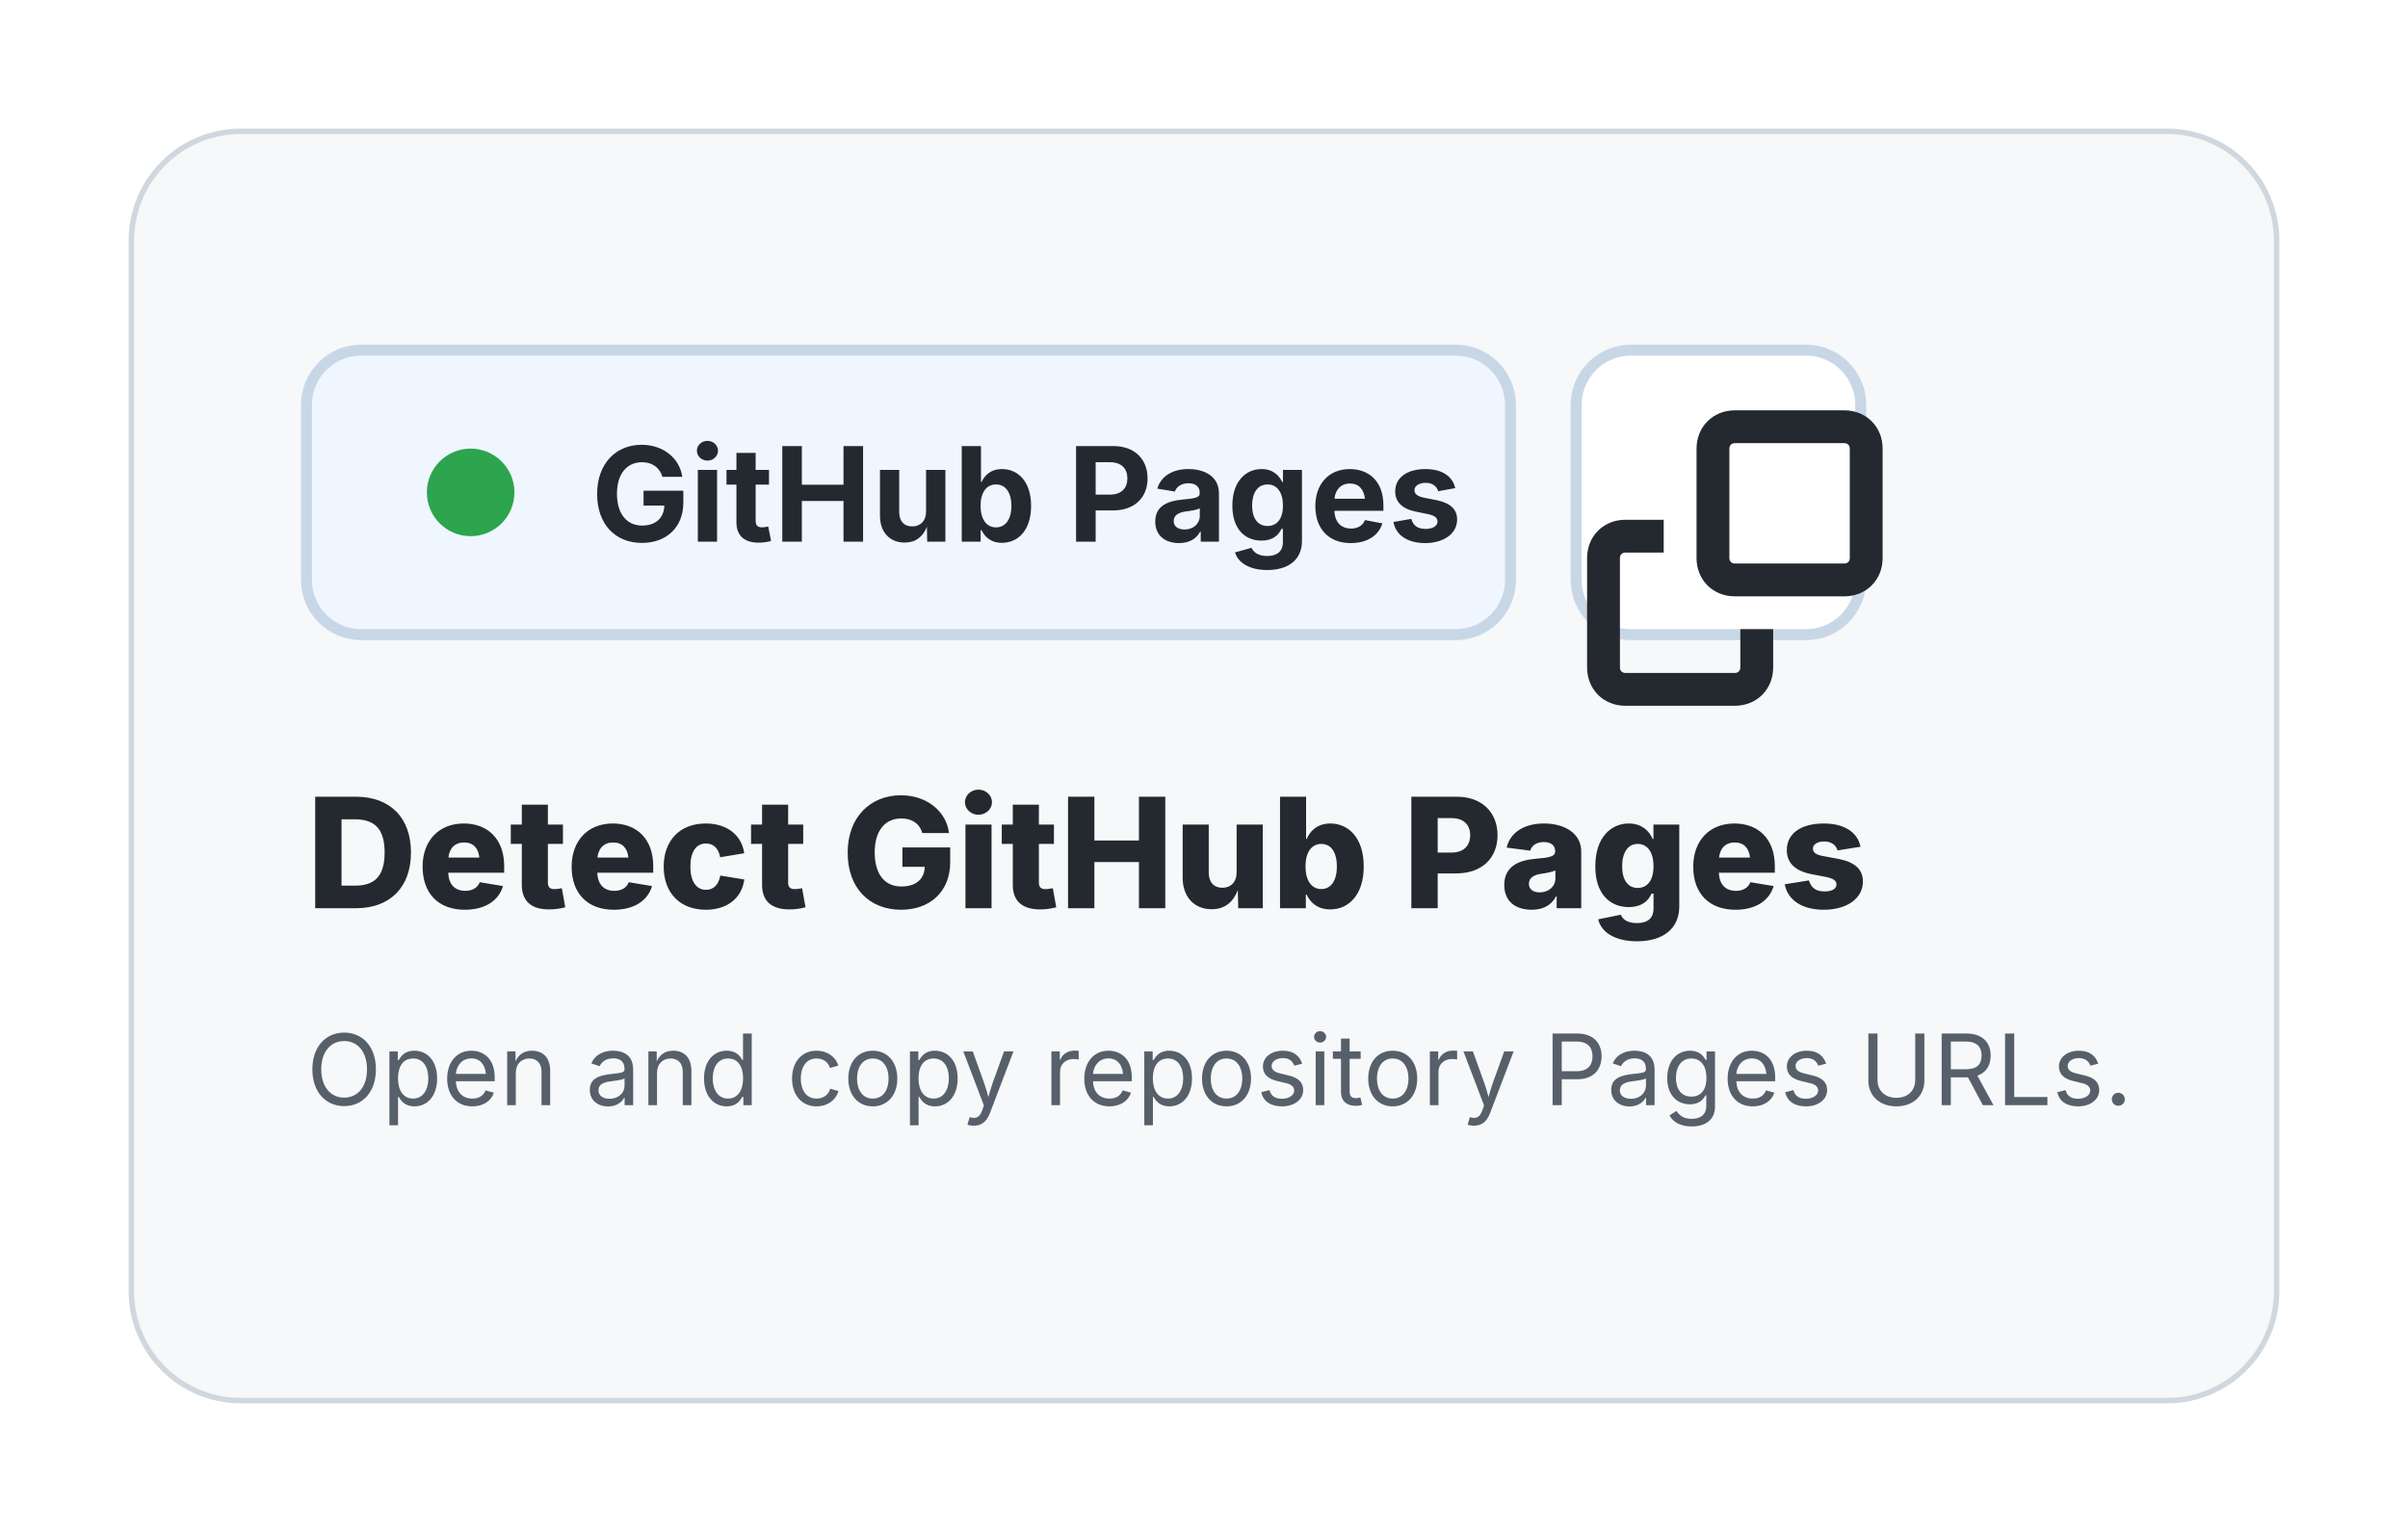
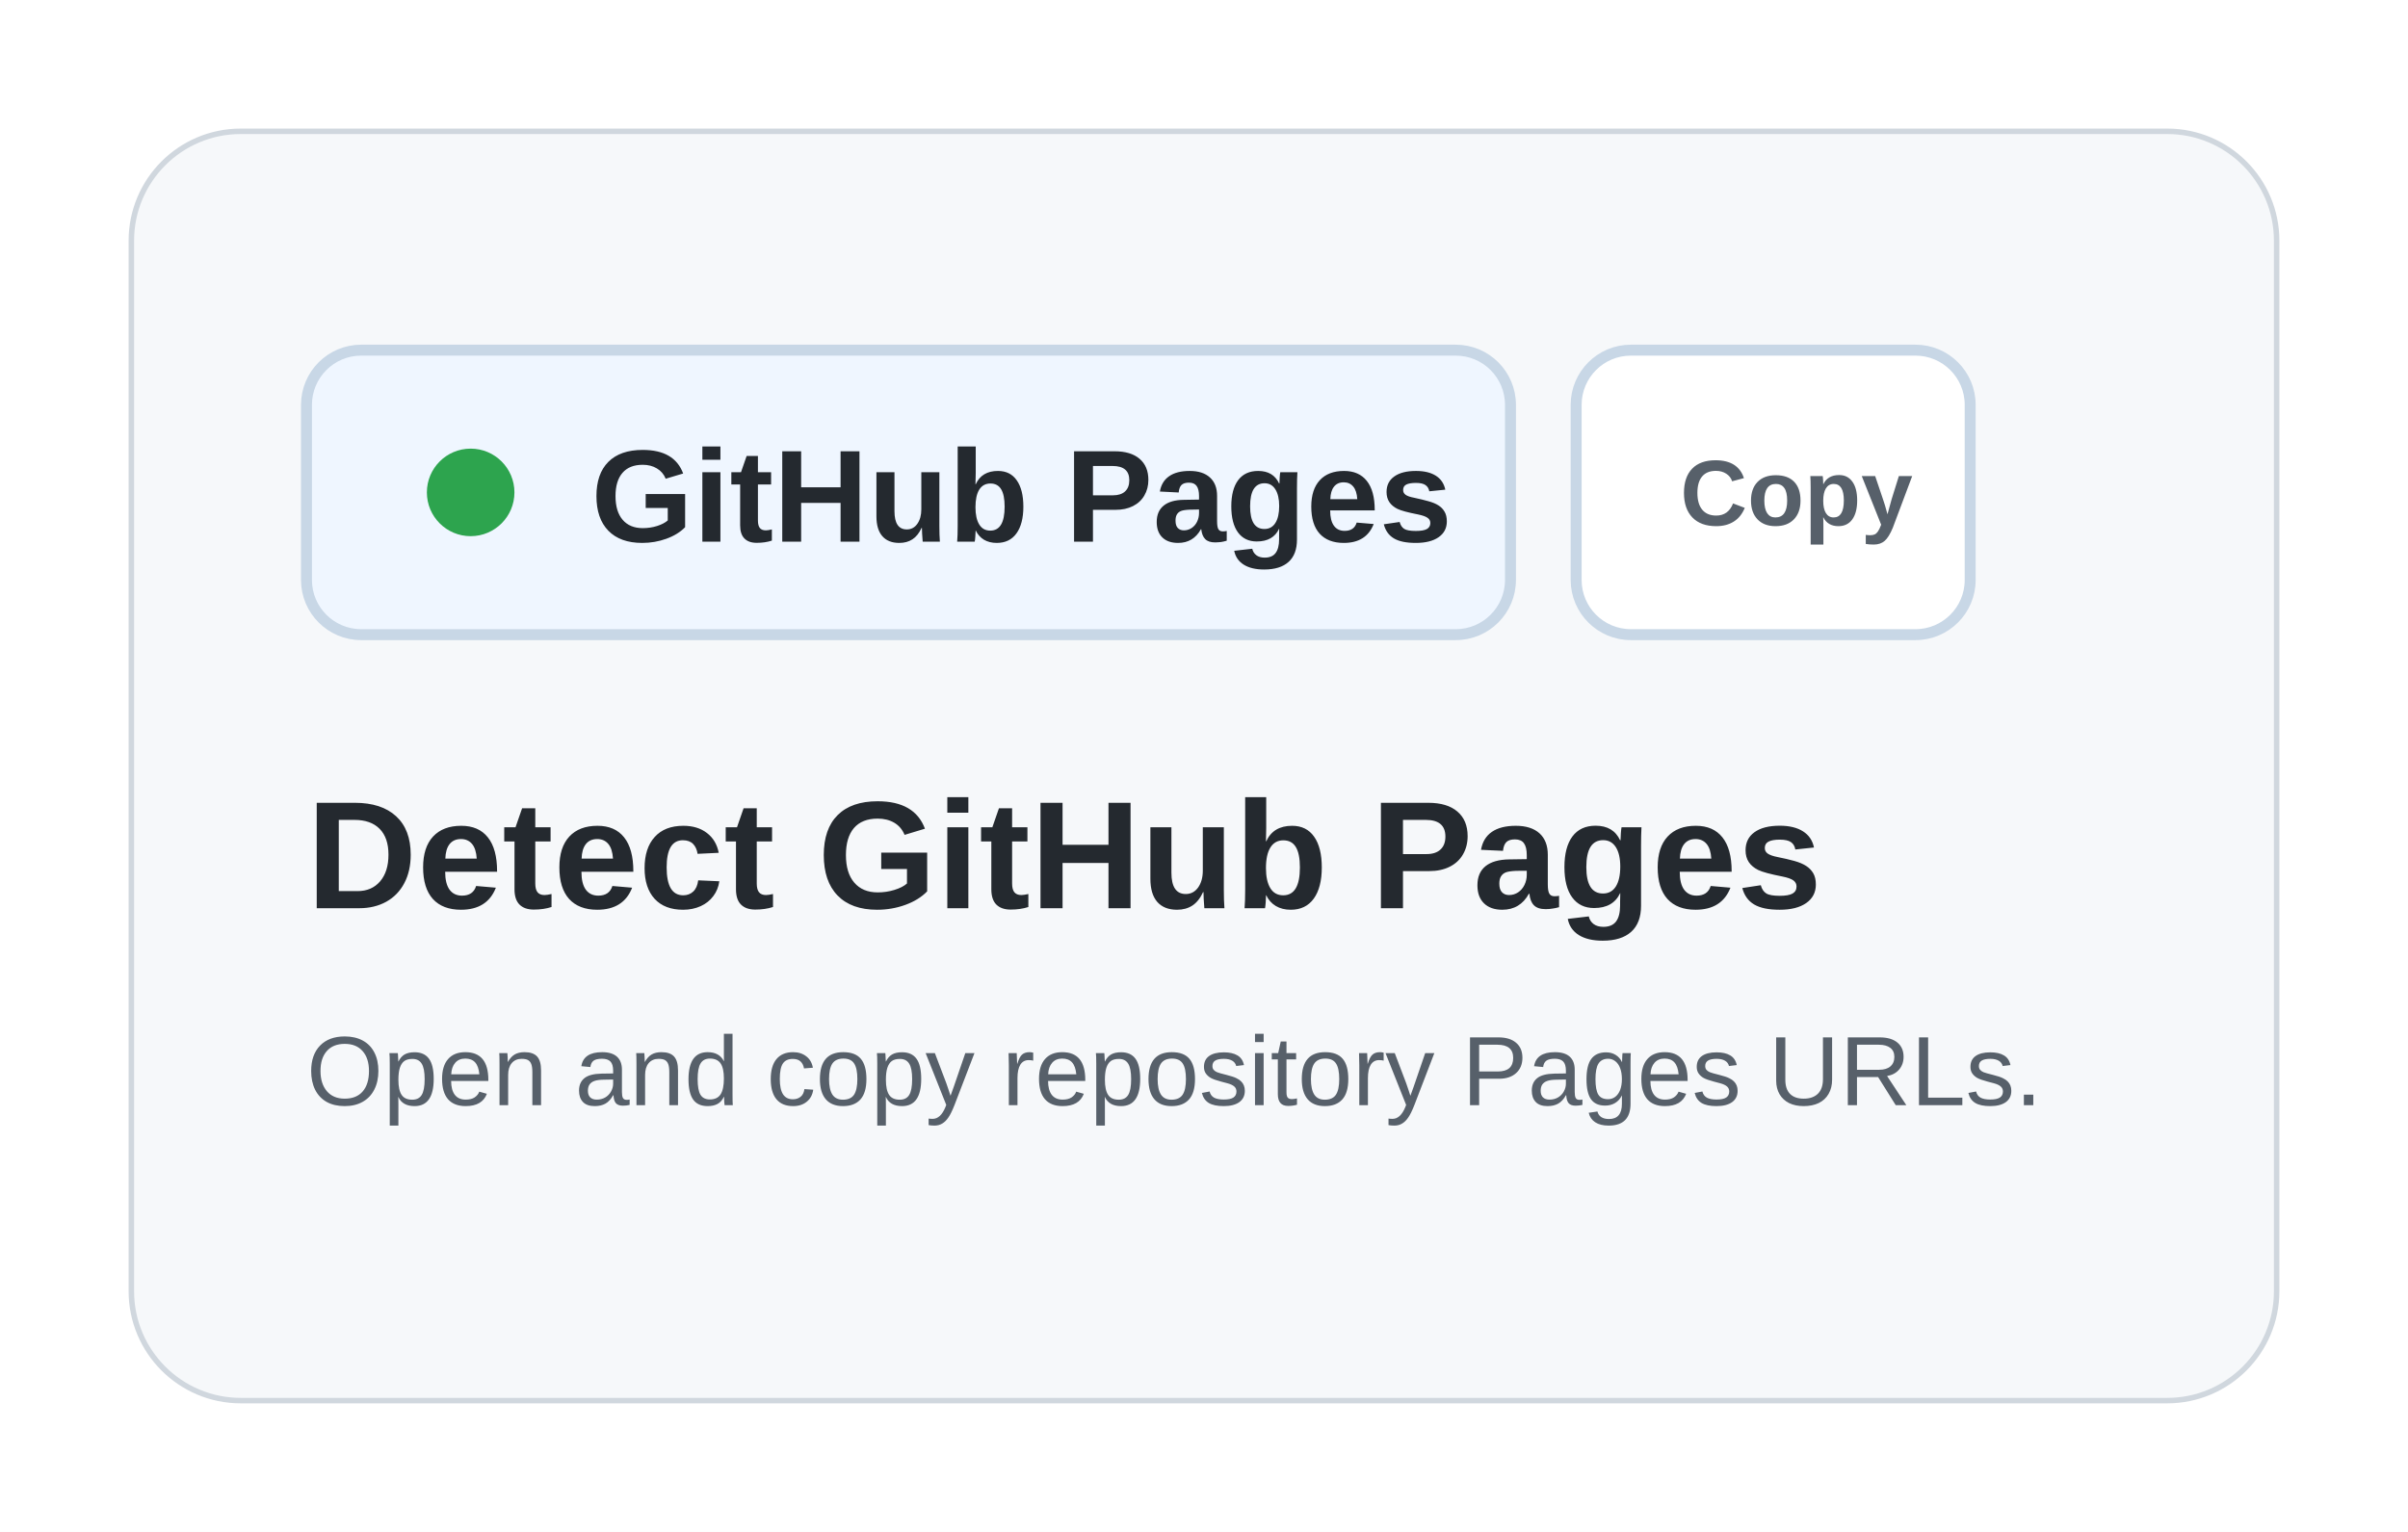
<svg xmlns="http://www.w3.org/2000/svg" width="440" height="280" viewBox="0 0 440 280">
-   <rect width="440" height="280" rx="0" fill="#ffffff" />
+   <rect width="440" height="280" fill="#ffffff" />
  <rect x="24" y="24" width="392" height="232" rx="20" fill="#f6f8fa" stroke="#d0d7de" />
  <rect x="56" y="64" width="220" height="52" rx="10" fill="#eff6ff" stroke="#c8d7e6" stroke-width="2" />
  <circle cx="86" cy="90" r="8" fill="#2da44e" />
-   <text x="108" y="99" font-family="-apple-system,BlinkMacSystemFont,Segoe UI,sans-serif" font-size="24" font-weight="700" fill="#24292f">GitHub Pages</text>
-   <rect x="288" y="64" width="52" height="52" rx="10" fill="#ffffff" stroke="#c8d7e6" stroke-width="2" />
-   <path d="M302 88c0-4 3-7 7-7h7v6h-7c-.6 0-1 .4-1 1v20c0 .6.4 1 1 1h20c.6 0 1-.4 1-1v-7h6v7c0 4-3 7-7 7h-20c-4 0-7-3-7-7zm20-20c0-4 3-7 7-7h20c4 0 7 3 7 7v20c0 4-3 7-7 7h-20c-4 0-7-3-7-7zm7-1c-.6 0-1 .4-1 1v20c0 .6.4 1 1 1h20c.6 0 1-.4 1-1V68c0-.6-.4-1-1-1z" fill="#24292f" transform="translate(-12 14)" />
-   <text x="56" y="166" font-family="-apple-system,BlinkMacSystemFont,Segoe UI,sans-serif" font-size="28" font-weight="800" fill="#24292f">Detect GitHub Pages</text>
-   <text x="56" y="202" font-family="-apple-system,BlinkMacSystemFont,Segoe UI,sans-serif" font-size="18" fill="#57606a">Open and copy repository Pages URLs.</text>
+   <text x="108" y="99" font-family="-apple-system,BlinkMacSystemFont,Segoe UI,Arial,sans-serif" font-size="24" font-weight="700" fill="#24292f">GitHub Pages</text>
+   <rect x="288" y="64" width="72" height="52" rx="10" fill="#ffffff" stroke="#c8d7e6" stroke-width="2" />
+   <text x="307" y="96" font-family="-apple-system,BlinkMacSystemFont,Segoe UI,Arial,sans-serif" font-size="17" font-weight="700" fill="#57606a">Copy</text>
+   <text x="56" y="166" font-family="-apple-system,BlinkMacSystemFont,Segoe UI,Arial,sans-serif" font-size="28" font-weight="800" fill="#24292f">Detect GitHub Pages</text>
+   <text x="56" y="202" font-family="-apple-system,BlinkMacSystemFont,Segoe UI,Arial,sans-serif" font-size="18" fill="#57606a">Open and copy repository Pages URLs.</text>
</svg>
